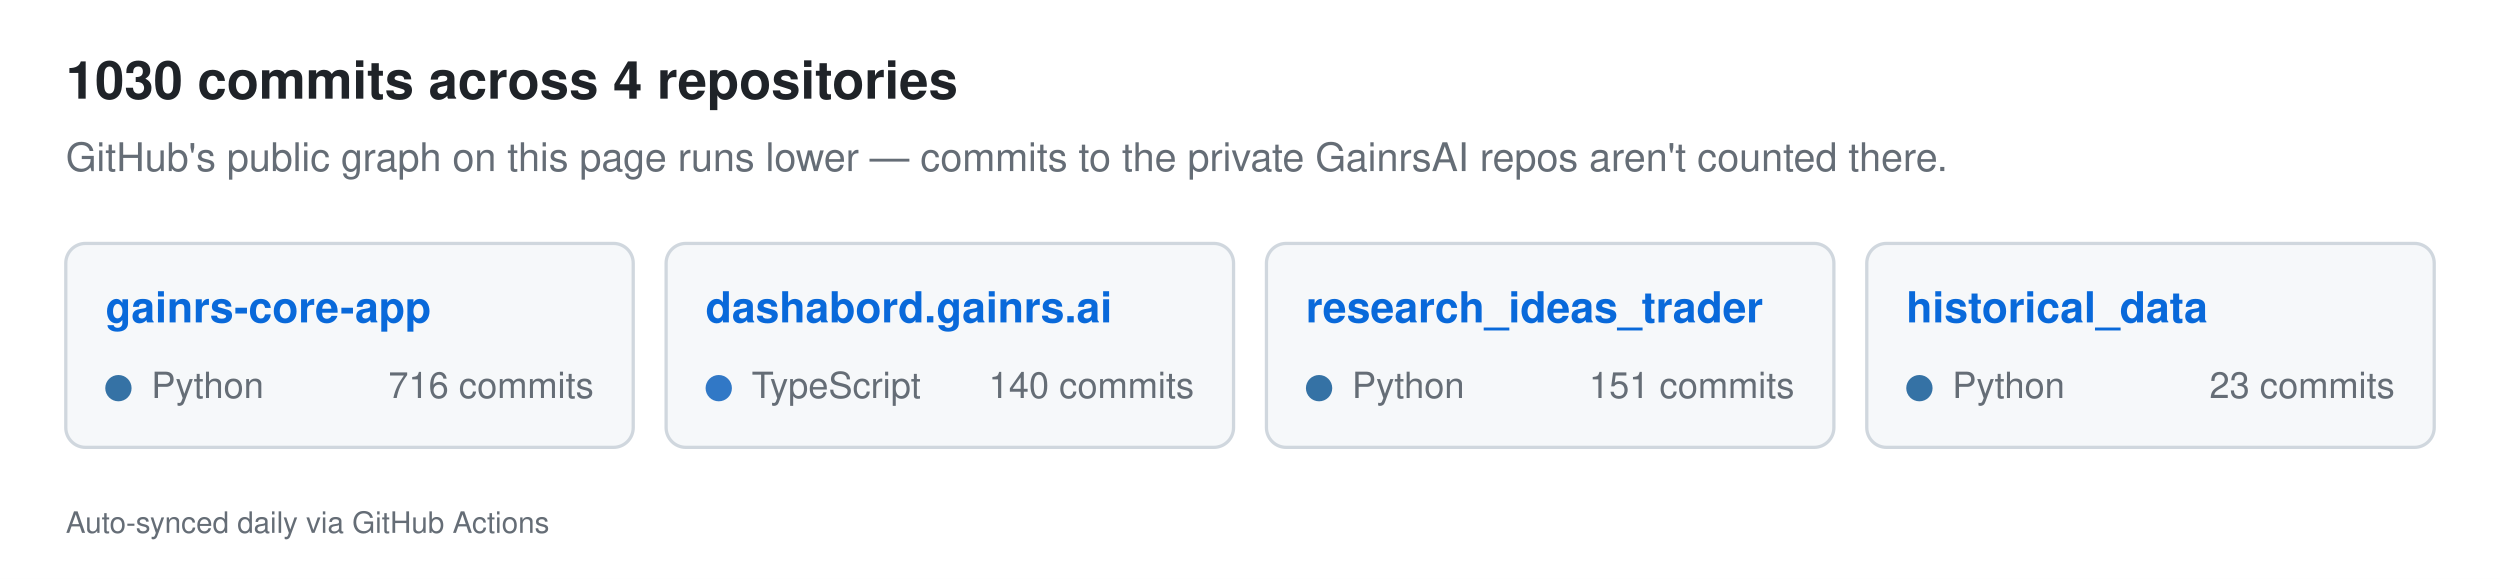
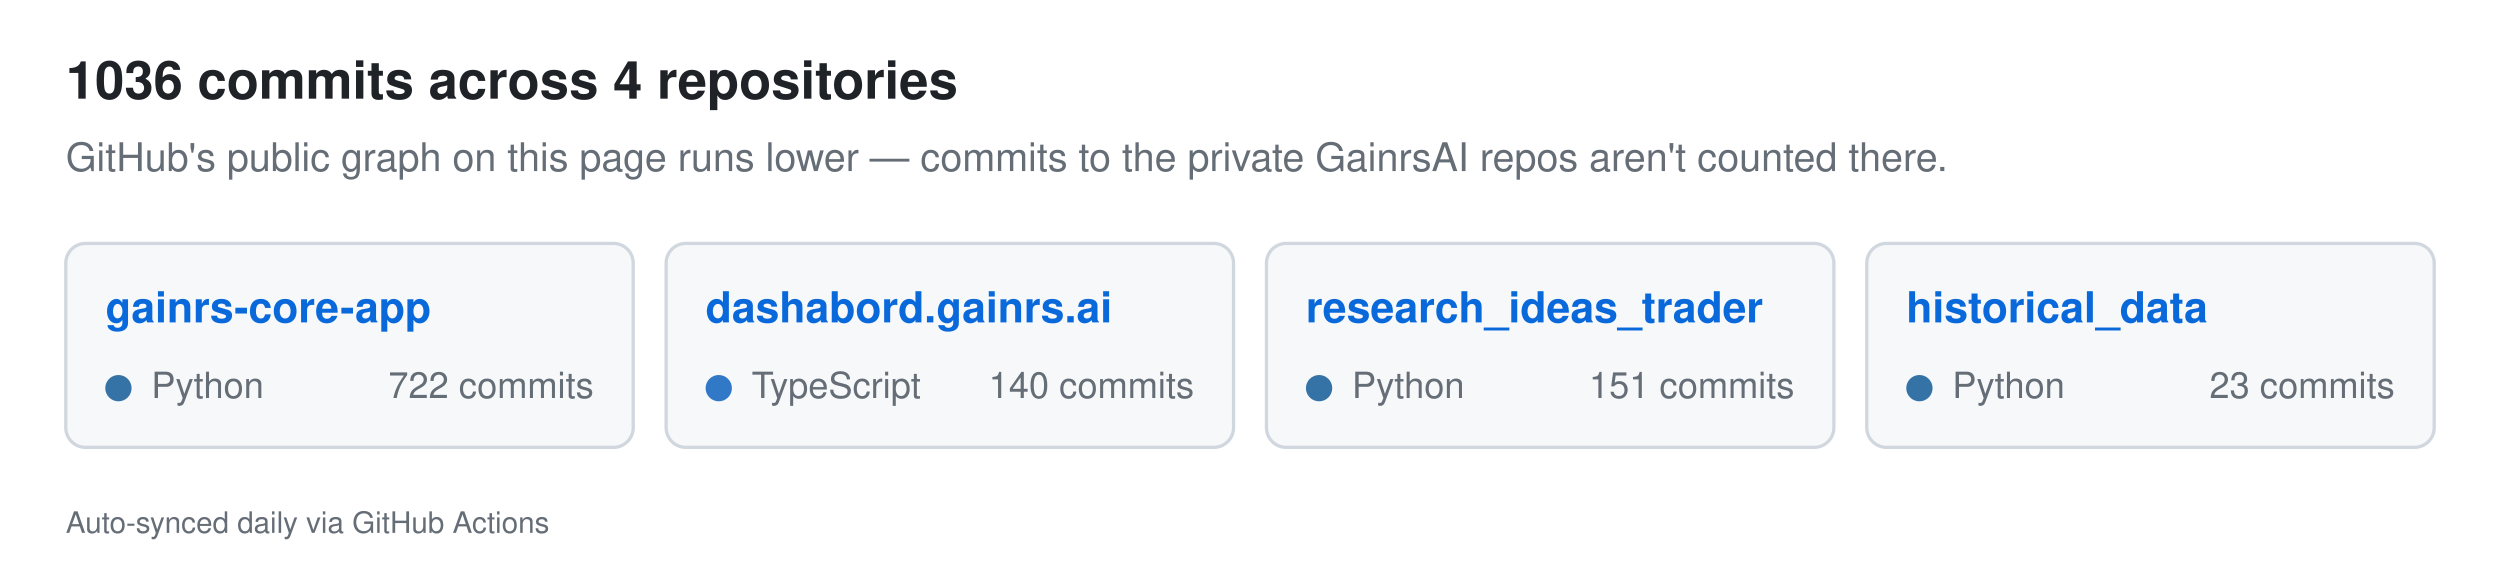
- <svg xmlns="http://www.w3.org/2000/svg" width="760" height="176" viewBox="0 0 760 176" font-family="-apple-system, BlinkMacSystemFont, 'Segoe UI', Helvetica, Arial, sans-serif" role="img" aria-label="1030 commits across 4 repositories">
+ <svg xmlns="http://www.w3.org/2000/svg" width="760" height="176" viewBox="0 0 760 176" font-family="-apple-system, BlinkMacSystemFont, 'Segoe UI', Helvetica, Arial, sans-serif" role="img" aria-label="1036 commits across 4 repositories">
  <rect width="760" height="176" fill="#ffffff" />
-   <text x="20" y="30" font-size="16" font-weight="600" fill="#1f2328">1030 commits across 4 repositories</text>
+   <text x="20" y="30" font-size="16" font-weight="600" fill="#1f2328">1036 commits across 4 repositories</text>
  <text x="20" y="52" font-size="12" fill="#656d76">GitHub's public graph on this page runs lower — commits to the private GainrsAI repos aren't counted there.</text>
  <rect x="20.0" y="74" width="172.5" height="62" rx="6" fill="#f6f8fa" stroke="#d0d7de" />
  <text x="32.0" y="98" font-size="13" font-weight="600" fill="#0969da">gainrs-core-app</text>
  <circle cx="36.0" cy="118" r="4" fill="#3572A5" />
  <text x="46.0" y="121" font-size="11" fill="#656d76">Python</text>
-   <text x="180.5" y="121" font-size="11" fill="#656d76" text-anchor="end">716 commits</text>
+   <text x="180.5" y="121" font-size="11" fill="#656d76" text-anchor="end">722 commits</text>
  <rect x="202.5" y="74" width="172.5" height="62" rx="6" fill="#f6f8fa" stroke="#d0d7de" />
  <text x="214.5" y="98" font-size="13" font-weight="600" fill="#0969da">dashabord.gainrs.ai</text>
  <circle cx="218.5" cy="118" r="4" fill="#3178c6" />
  <text x="228.5" y="121" font-size="11" fill="#656d76">TypeScript</text>
  <text x="363.0" y="121" font-size="11" fill="#656d76" text-anchor="end">140 commits</text>
  <rect x="385.0" y="74" width="172.5" height="62" rx="6" fill="#f6f8fa" stroke="#d0d7de" />
  <text x="397.0" y="98" font-size="13" font-weight="600" fill="#0969da">research_ideas_trader</text>
  <circle cx="401.0" cy="118" r="4" fill="#3572A5" />
  <text x="411.0" y="121" font-size="11" fill="#656d76">Python</text>
  <text x="545.5" y="121" font-size="11" fill="#656d76" text-anchor="end">151 commits</text>
  <rect x="567.5" y="74" width="172.5" height="62" rx="6" fill="#f6f8fa" stroke="#d0d7de" />
  <text x="579.5" y="98" font-size="13" font-weight="600" fill="#0969da">historical_data</text>
  <circle cx="583.5" cy="118" r="4" fill="#3572A5" />
  <text x="593.5" y="121" font-size="11" fill="#656d76">Python</text>
  <text x="728.0" y="121" font-size="11" fill="#656d76" text-anchor="end">23 commits</text>
  <text x="20" y="162" font-size="9" fill="#656d76">Auto-synced daily via GitHub Actions</text>
</svg>
